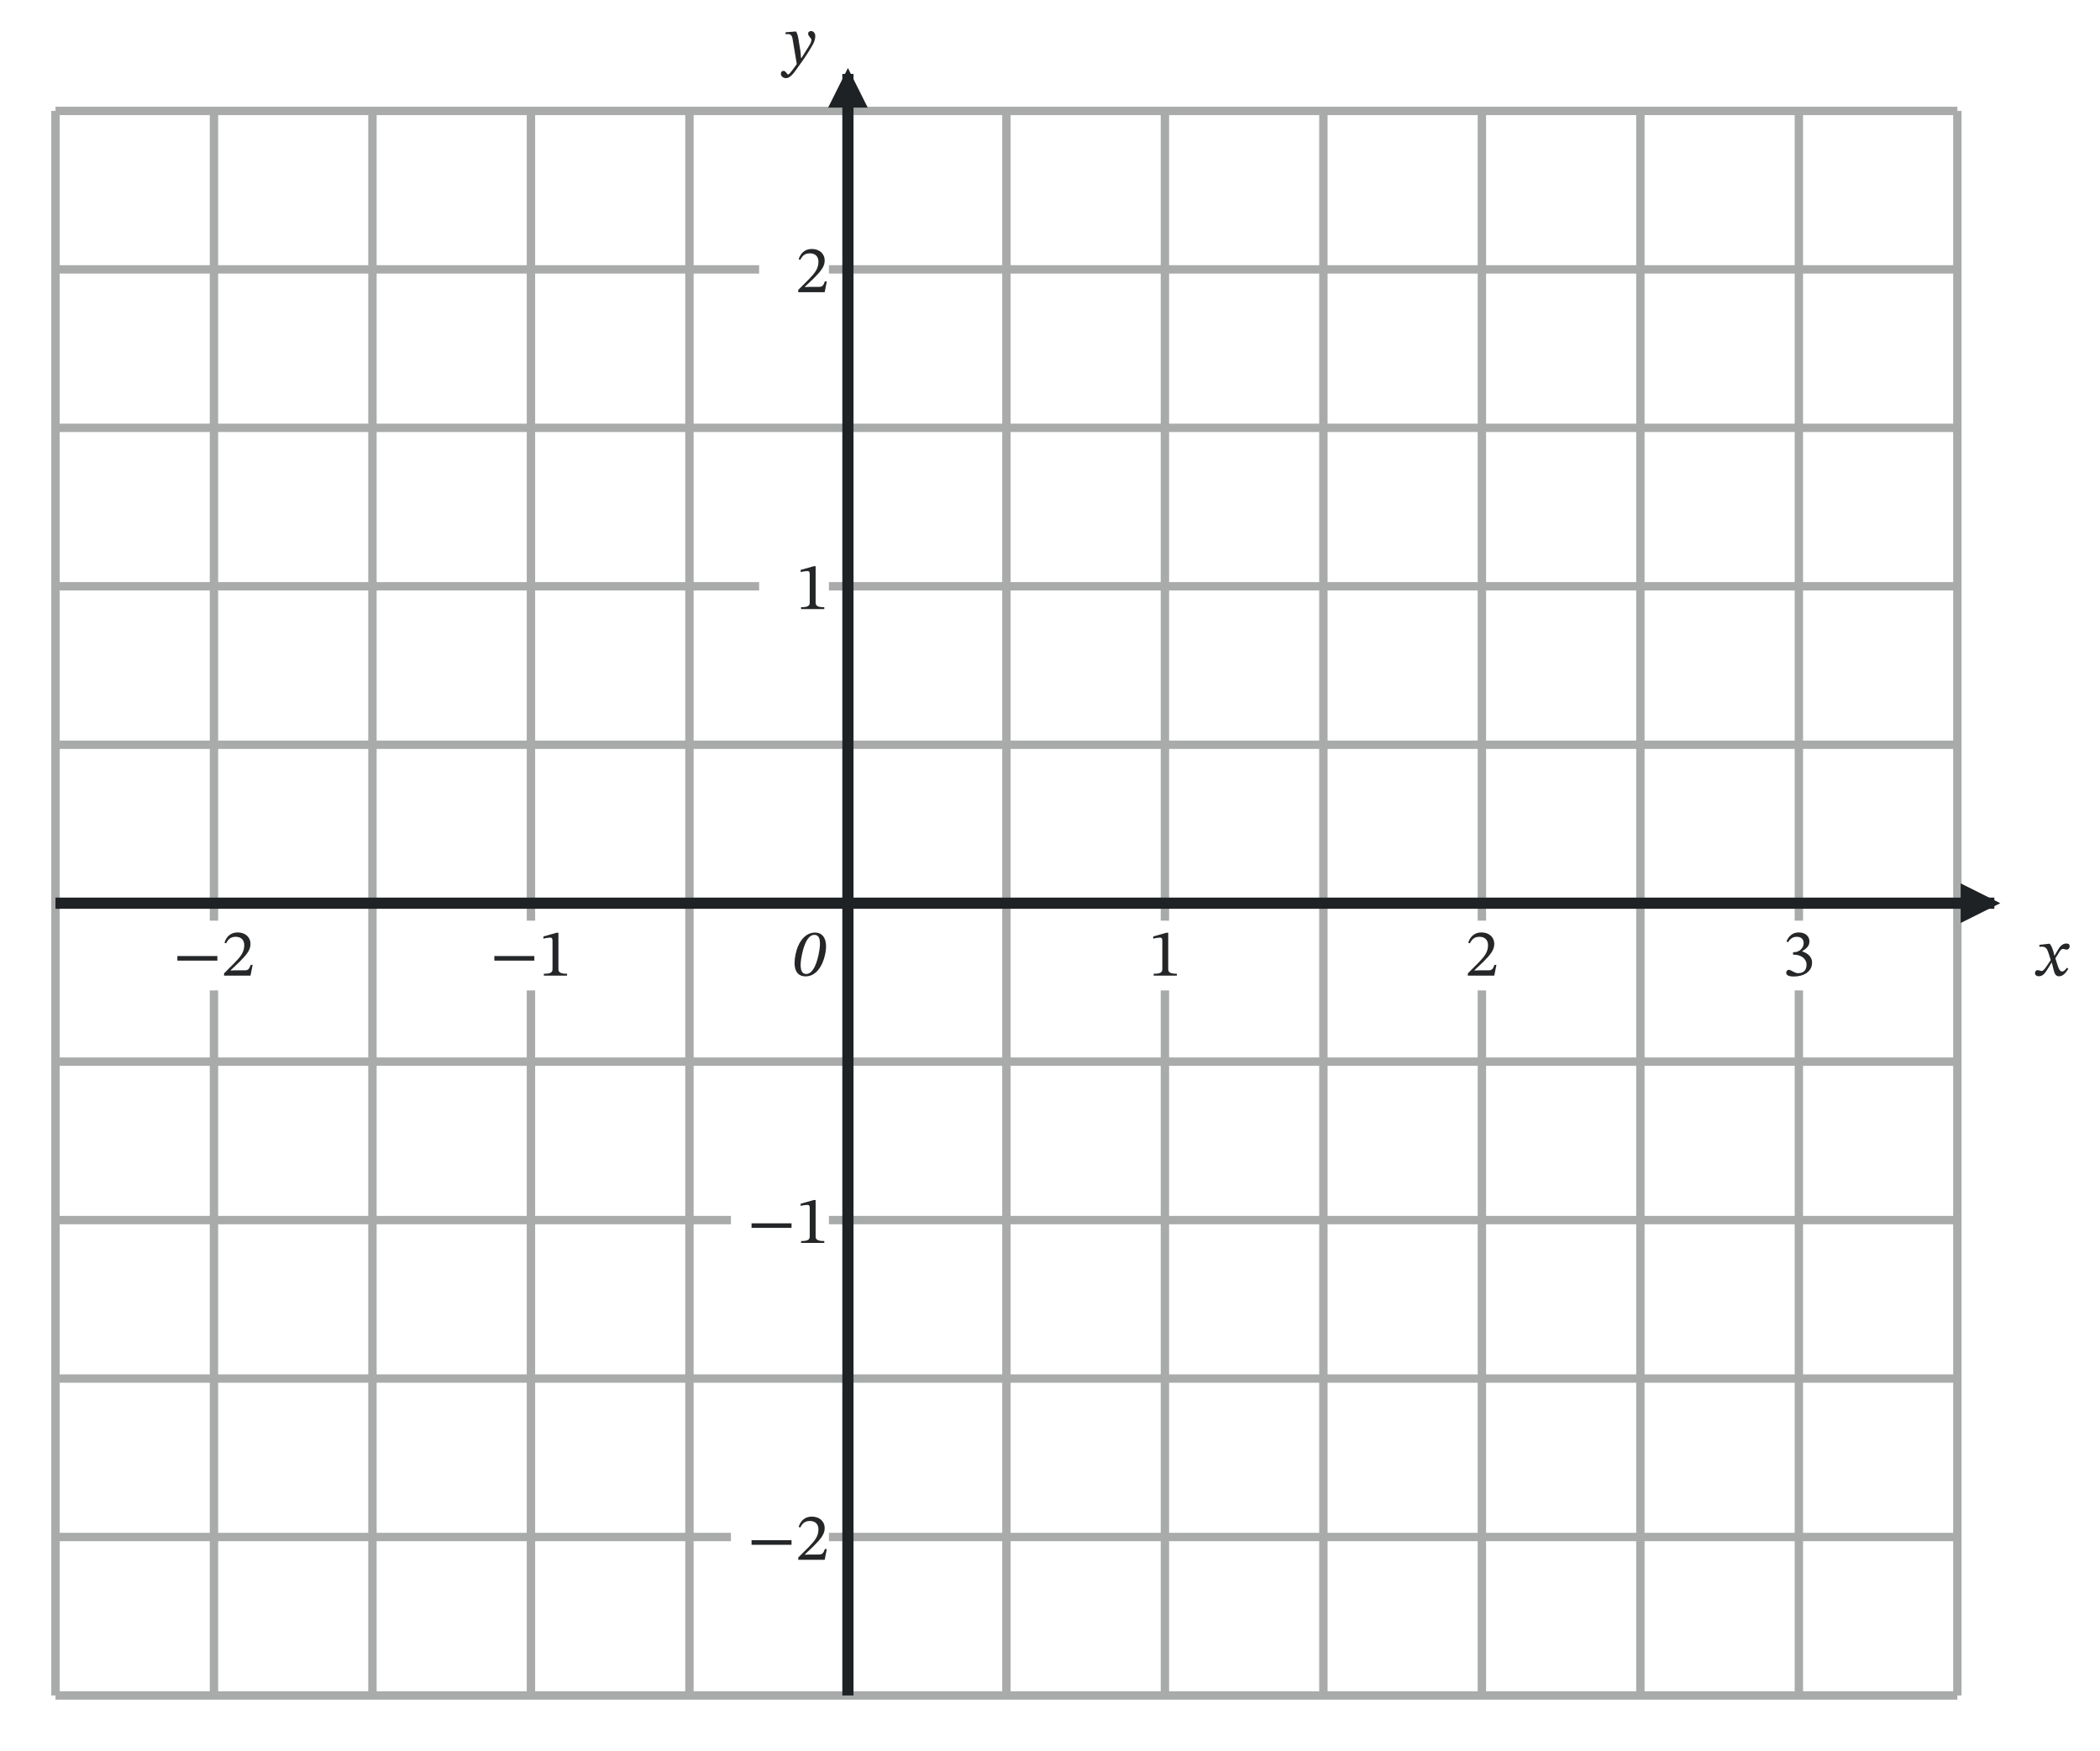
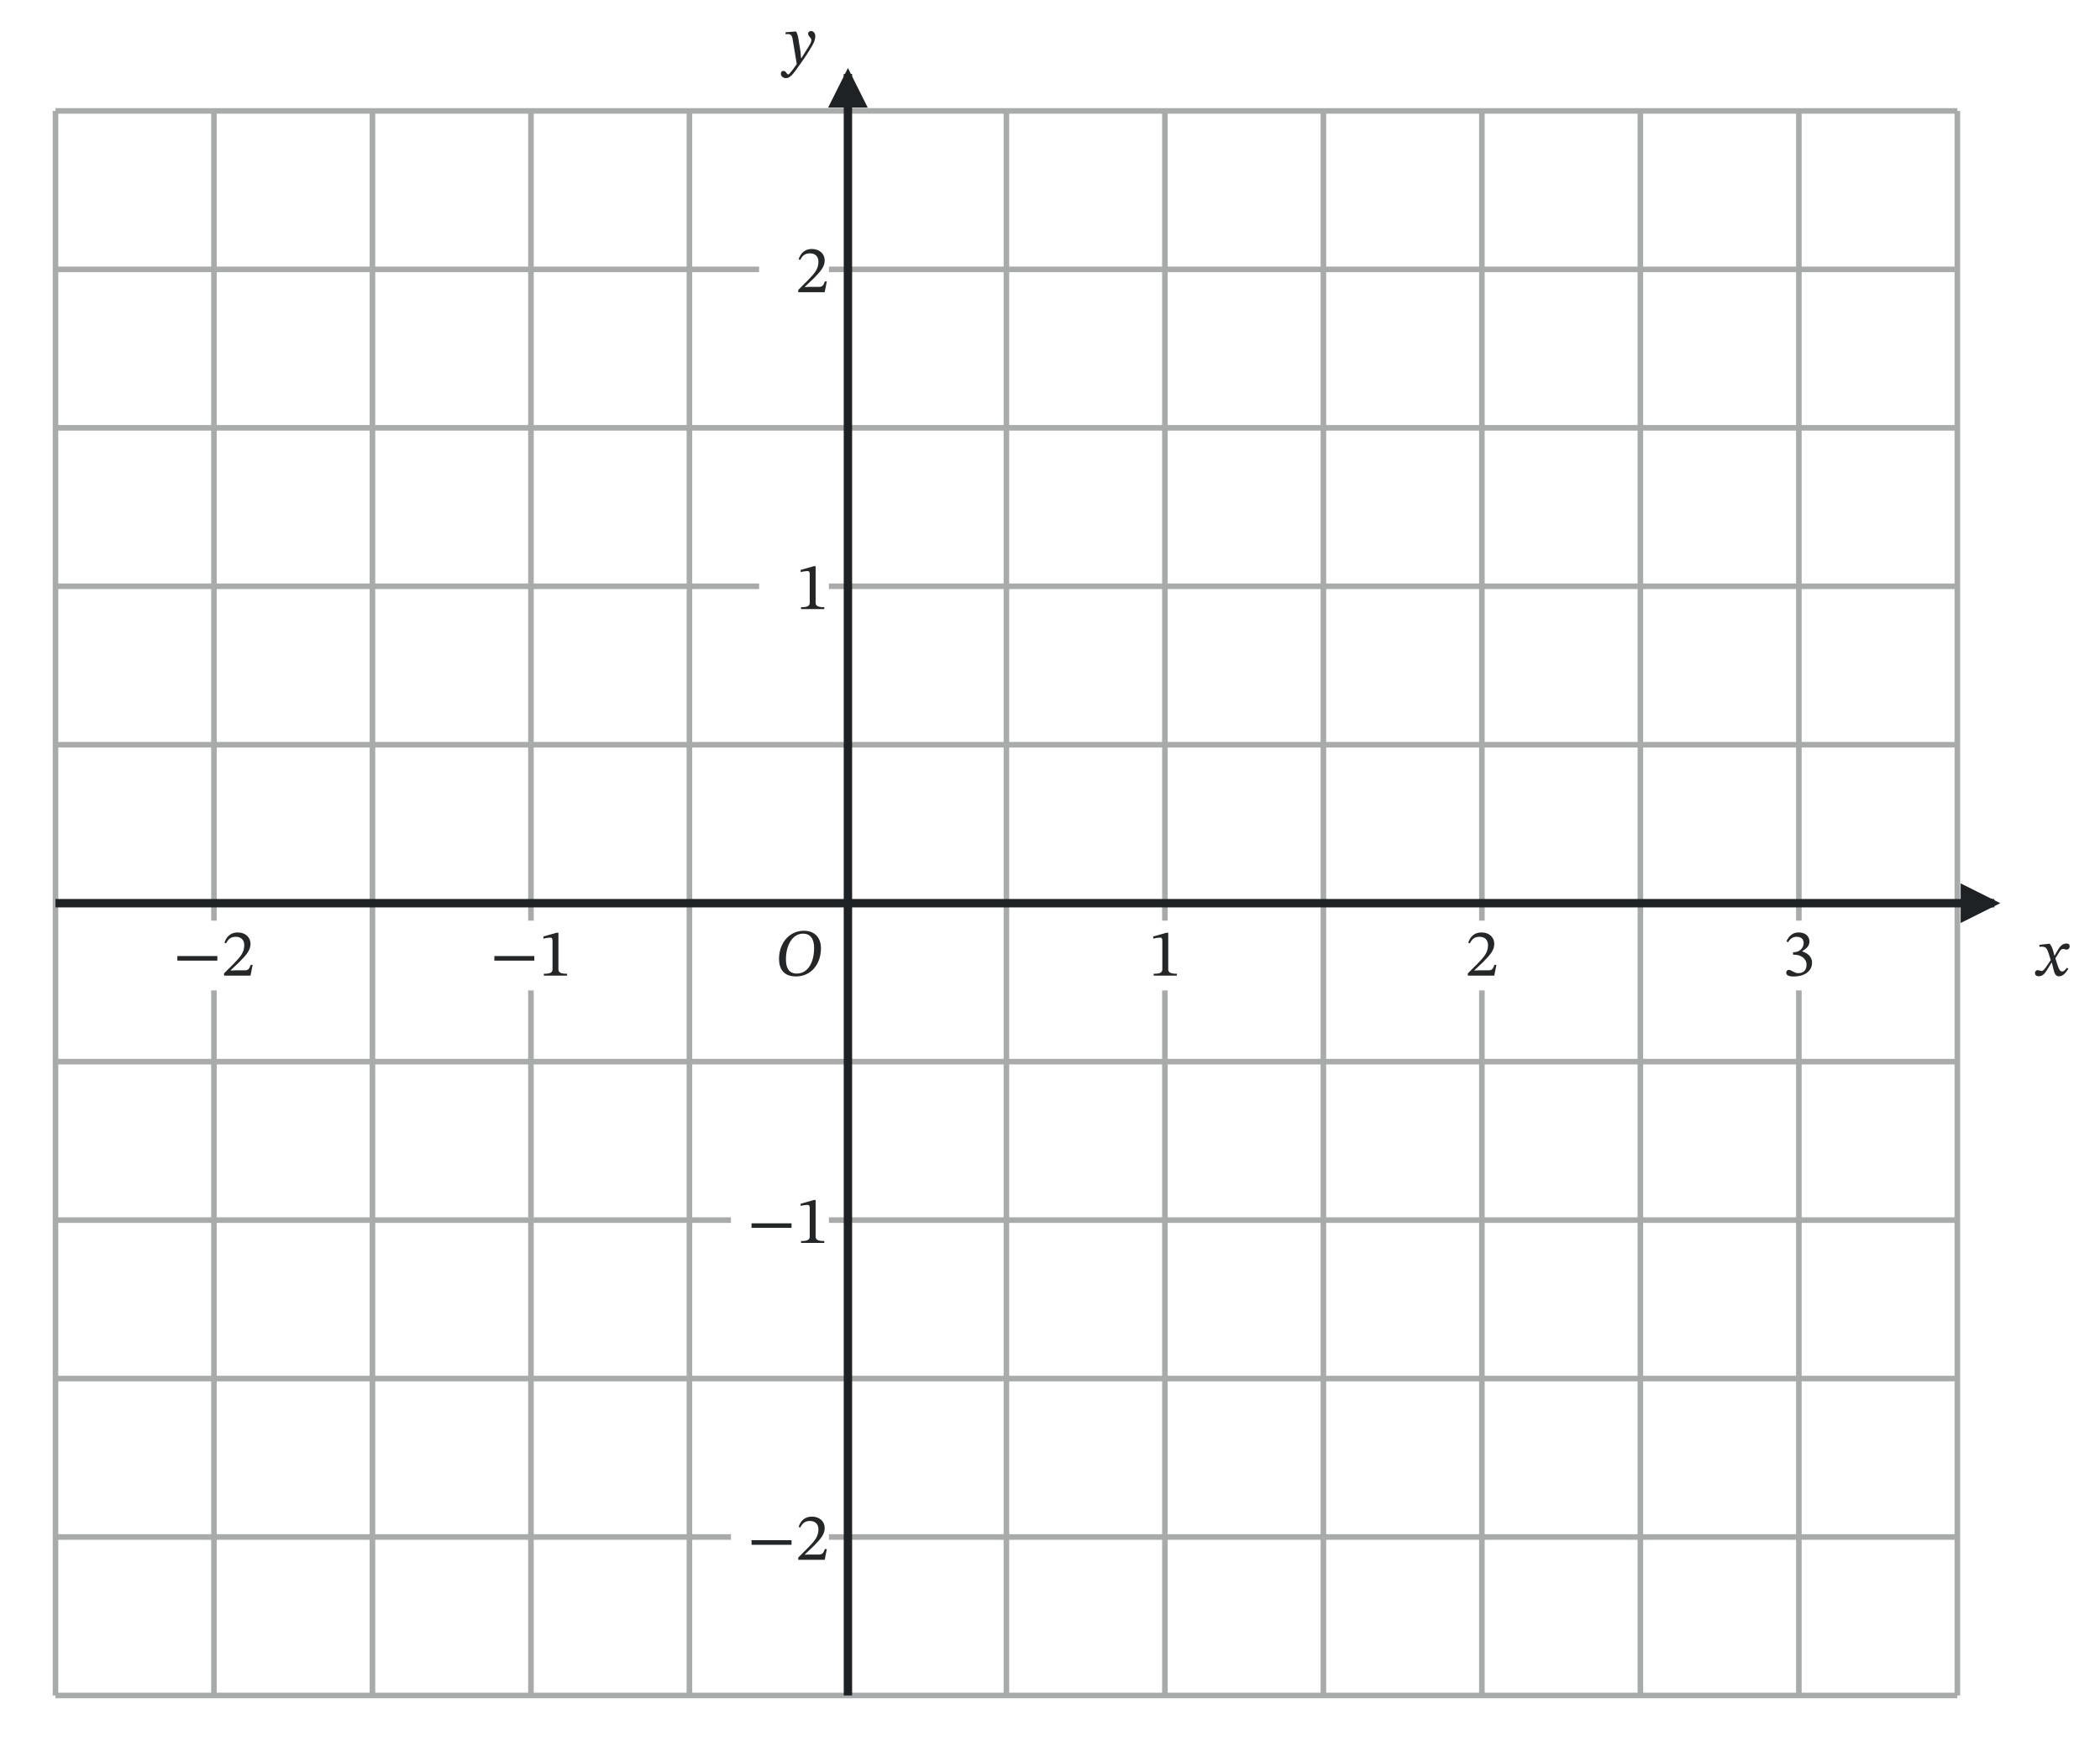
<svg xmlns="http://www.w3.org/2000/svg" width="500.787" height="417.638" viewBox="0 0 1325 1105">
  <defs>
    <clipPath id="clipPath1">
      <path fill="#000000" stroke="none" d="M 0 0 L 10 0 L 10 10 L 0 10 Z" />
    </clipPath>
    <clipPath id="clipPath2">
      <path fill="#000000" stroke="none" d="M 0 0 L 10 0 L 10 10 L 0 10 Z" />
    </clipPath>
  </defs>
  <path fill="#ffffff" stroke="none" d="M 0 0 L 1325 0 L 1325 1105 L 0 1105 Z" />
  <g>
-     <path fill="none" stroke="#a9abaa" stroke-width="5.292" d="M 35 70 L 35 1070" />
-     <path fill="none" stroke="#a9abaa" stroke-width="5.292" d="M 135 70 L 135 1070" />
-     <path fill="none" stroke="#a9abaa" stroke-width="5.292" d="M 235 70 L 235 1070" />
-     <path fill="none" stroke="#a9abaa" stroke-width="5.292" d="M 335 70 L 335 1070" />
-     <path fill="none" stroke="#a9abaa" stroke-width="5.292" d="M 435 70 L 435 1070" />
-     <path fill="none" stroke="#a9abaa" stroke-width="5.292" d="M 535 70 L 535 1070" />
-     <path fill="none" stroke="#a9abaa" stroke-width="5.292" d="M 635 70 L 635 1070" />
-     <path fill="none" stroke="#a9abaa" stroke-width="5.292" d="M 735 70 L 735 1070" />
-     <path fill="none" stroke="#a9abaa" stroke-width="5.292" d="M 835 70 L 835 1070" />
-     <path fill="none" stroke="#a9abaa" stroke-width="5.292" d="M 935 70 L 935 1070" />
-     <path fill="none" stroke="#a9abaa" stroke-width="5.292" d="M 1035 70 L 1035 1070" />
-     <path fill="none" stroke="#a9abaa" stroke-width="5.292" d="M 1135 70 L 1135 1070" />
-     <path fill="none" stroke="#a9abaa" stroke-width="5.292" d="M 1235 70 L 1235 1070" />
-     <path fill="none" stroke="#a9abaa" stroke-width="5.292" d="M 35 70 L 1235 70" />
-     <path fill="none" stroke="#a9abaa" stroke-width="5.292" d="M 35 170 L 1235 170" />
-     <path fill="none" stroke="#a9abaa" stroke-width="5.292" d="M 35 270 L 1235 270" />
-     <path fill="none" stroke="#a9abaa" stroke-width="5.292" d="M 35 370 L 1235 370" />
-     <path fill="none" stroke="#a9abaa" stroke-width="5.292" d="M 35 470 L 1235 470" />
-     <path fill="none" stroke="#a9abaa" stroke-width="5.292" d="M 35 570 L 1235 570" />
-     <path fill="none" stroke="#a9abaa" stroke-width="5.292" d="M 35 670 L 1235 670" />
-     <path fill="none" stroke="#a9abaa" stroke-width="5.292" d="M 35 770 L 1235 770" />
-     <path fill="none" stroke="#a9abaa" stroke-width="5.292" d="M 35 870 L 1235 870" />
-     <path fill="none" stroke="#a9abaa" stroke-width="5.292" d="M 35 970 L 1235 970" />
-     <path fill="none" stroke="#a9abaa" stroke-width="5.292" d="M 35 1070 L 1235 1070" />
+     <path fill="none" stroke="#a9abaa" stroke-width="3.528" d="M 35 70 L 35 1070" />
+     <path fill="none" stroke="#a9abaa" stroke-width="3.528" d="M 135 70 L 135 1070" />
+     <path fill="none" stroke="#a9abaa" stroke-width="3.528" d="M 235 70 L 235 1070" />
+     <path fill="none" stroke="#a9abaa" stroke-width="3.528" d="M 335 70 L 335 1070" />
+     <path fill="none" stroke="#a9abaa" stroke-width="3.528" d="M 435 70 L 435 1070" />
+     <path fill="none" stroke="#a9abaa" stroke-width="3.528" d="M 535 70 L 535 1070" />
+     <path fill="none" stroke="#a9abaa" stroke-width="3.528" d="M 635 70 L 635 1070" />
+     <path fill="none" stroke="#a9abaa" stroke-width="3.528" d="M 735 70 L 735 1070" />
+     <path fill="none" stroke="#a9abaa" stroke-width="3.528" d="M 835 70 L 835 1070" />
+     <path fill="none" stroke="#a9abaa" stroke-width="3.528" d="M 935 70 L 935 1070" />
+     <path fill="none" stroke="#a9abaa" stroke-width="3.528" d="M 1035 70 L 1035 1070" />
+     <path fill="none" stroke="#a9abaa" stroke-width="3.528" d="M 1135 70 L 1135 1070" />
+     <path fill="none" stroke="#a9abaa" stroke-width="3.528" d="M 1235 70 L 1235 1070" />
+     <path fill="none" stroke="#a9abaa" stroke-width="3.528" d="M 35 70 L 1235 70" />
+     <path fill="none" stroke="#a9abaa" stroke-width="3.528" d="M 35 170 L 1235 170" />
+     <path fill="none" stroke="#a9abaa" stroke-width="3.528" d="M 35 270 L 1235 270" />
+     <path fill="none" stroke="#a9abaa" stroke-width="3.528" d="M 35 370 L 1235 370" />
+     <path fill="none" stroke="#a9abaa" stroke-width="3.528" d="M 35 470 L 1235 470" />
+     <path fill="none" stroke="#a9abaa" stroke-width="3.528" d="M 35 570 L 1235 570" />
+     <path fill="none" stroke="#a9abaa" stroke-width="3.528" d="M 35 670 L 1235 670" />
+     <path fill="none" stroke="#a9abaa" stroke-width="3.528" d="M 35 770 L 1235 770" />
+     <path fill="none" stroke="#a9abaa" stroke-width="3.528" d="M 35 870 L 1235 870" />
+     <path fill="none" stroke="#a9abaa" stroke-width="3.528" d="M 35 970 L 1235 970" />
+     <path fill="none" stroke="#a9abaa" stroke-width="3.528" d="M 35 1070 L 1235 1070" />
  </g>
  <g>
-     <path fill="none" stroke="#1f2224" stroke-width="7.056" d="M 35 570 L 1258.333 570" />
+     <path fill="none" stroke="#1f2224" stroke-width="5.292" d="M 35 570 L 1258.333 570" />
    <g>
      <g clip-path="url(#clipPath1)" transform="matrix(2.5 0 0 2.5 1237.083 557.5)">
        <path fill="#1f2224" stroke="none" d="M 0 0 L 10 5 L 0 10 Z" />
      </g>
    </g>
-     <path fill="none" stroke="#1f2224" stroke-width="7.056" d="M 535 1070 L 535 46.667" />
+     <path fill="none" stroke="#1f2224" stroke-width="5.292" d="M 535 1070 L 535 46.667" />
    <g>
      <g clip-path="url(#clipPath2)" transform="matrix(0.00000003 -2.5 2.5 0.00000003 522.5 67.917)">
        <path fill="#1f2224" stroke="none" d="M 0 0 L 10 5 L 0 10 Z" />
      </g>
    </g>
  </g>
  <g>
    <g>
      <path fill="#ffffff" stroke="none" d="M 106.214 581.007 L 163.787 581.007 C 164.348 581.007 164.887 581.23 165.284 581.627 C 165.681 582.024 165.904 582.563 165.904 583.124 L 165.904 622.917 C 165.904 623.478 165.681 624.017 165.284 624.414 C 164.887 624.811 164.348 625.034 163.787 625.034 L 106.214 625.034 C 105.653 625.034 105.114 624.811 104.717 624.414 C 104.32 624.017 104.097 623.478 104.097 622.917 L 104.097 583.124 C 104.097 582.563 104.32 582.024 104.717 581.627 C 105.114 581.23 105.653 581.007 106.214 581.007 Z" />
      <g>
        <path fill="#242628" stroke="none" d="M 137.138 606.237 L 137.138 603.359 L 111.907 603.359 L 111.907 606.237 Z M 159.405 608.947 L 158.177 608.947 C 157.204 611.487 156.653 612.376 154.41 612.376 L 148.525 612.376 L 145.562 612.503 L 145.562 612.291 L 151.15 606.999 C 155.637 602.47 158.05 599.549 158.05 595.781 C 158.05 591.336 154.706 588.457 149.922 588.457 C 145.816 588.457 142.937 590.828 141.625 594.934 L 142.641 595.358 C 144.207 592.183 146.07 591.209 148.822 591.209 C 152.081 591.209 154.113 593.241 154.113 596.416 C 154.113 600.861 151.997 603.528 147.806 607.846 L 141.371 614.281 L 141.371 615.72 L 158.05 615.72 Z" />
      </g>
    </g>
    <g>
      <path fill="#ffffff" stroke="none" d="M 306.214 581.007 L 363.787 581.007 C 364.348 581.007 364.887 581.23 365.284 581.627 C 365.681 582.024 365.904 582.563 365.904 583.124 L 365.904 622.917 C 365.904 623.478 365.681 624.017 365.284 624.414 C 364.887 624.811 364.348 625.034 363.787 625.034 L 306.214 625.034 C 305.653 625.034 305.114 624.811 304.717 624.414 C 304.32 624.017 304.097 623.478 304.097 622.917 L 304.097 583.124 C 304.097 582.563 304.32 582.024 304.717 581.627 C 305.114 581.23 305.653 581.007 306.214 581.007 Z" />
      <g>
        <path fill="#242628" stroke="none" d="M 337.138 606.237 L 337.138 603.359 L 311.907 603.359 L 311.907 606.237 Z M 357.796 615.72 L 357.796 614.535 C 353.902 614.535 352.335 613.773 352.335 611.698 L 352.335 588.669 L 351.108 588.669 L 342.895 590.997 L 342.895 592.394 C 344.207 591.971 346.366 591.717 347.213 591.717 C 348.271 591.717 348.61 592.31 348.61 593.792 L 348.61 611.698 C 348.61 613.815 347.128 614.535 343.149 614.535 L 343.149 615.72 Z" />
      </g>
    </g>
    <g>
      <path fill="#ffffff" stroke="none" d="M 715.104 581.007 L 754.897 581.007 C 755.458 581.007 755.997 581.23 756.394 581.627 C 756.791 582.024 757.014 582.563 757.014 583.124 L 757.014 622.917 C 757.014 623.478 756.791 624.017 756.394 624.414 C 755.997 624.811 755.458 625.034 754.897 625.034 L 715.104 625.034 C 714.543 625.034 714.004 624.811 713.607 624.414 C 713.21 624.017 712.987 623.478 712.987 622.917 L 712.987 583.124 C 712.987 582.563 713.21 582.024 713.607 581.627 C 714.004 581.23 714.543 581.007 715.104 581.007 Z" />
      <g>
        <path fill="#242628" stroke="none" d="M 742.556 615.72 L 742.556 614.535 C 738.662 614.535 737.095 613.773 737.095 611.698 L 737.095 588.669 L 735.868 588.669 L 727.655 590.997 L 727.655 592.394 C 728.967 591.971 731.126 591.717 731.973 591.717 C 733.032 591.717 733.37 592.31 733.37 593.792 L 733.37 611.698 C 733.37 613.815 731.889 614.535 727.909 614.535 L 727.909 615.72 Z" />
      </g>
    </g>
    <g>
      <path fill="#ffffff" stroke="none" d="M 915.104 581.007 L 954.897 581.007 C 955.458 581.007 955.997 581.23 956.394 581.627 C 956.791 582.024 957.014 582.563 957.014 583.124 L 957.014 622.917 C 957.014 623.478 956.791 624.017 956.394 624.414 C 955.997 624.811 955.458 625.034 954.897 625.034 L 915.104 625.034 C 914.543 625.034 914.004 624.811 913.607 624.414 C 913.21 624.017 912.987 623.478 912.987 622.917 L 912.987 583.124 C 912.987 582.563 913.21 582.024 913.607 581.627 C 914.004 581.23 914.543 581.007 915.104 581.007 Z" />
      <g>
        <path fill="#242628" stroke="none" d="M 944.165 608.947 L 942.937 608.947 C 941.964 611.487 941.413 612.376 939.17 612.376 L 933.286 612.376 L 930.322 612.503 L 930.322 612.291 L 935.91 606.999 C 940.397 602.47 942.81 599.549 942.81 595.781 C 942.81 591.336 939.466 588.457 934.682 588.457 C 930.576 588.457 927.698 590.828 926.385 594.934 L 927.401 595.358 C 928.967 592.183 930.83 591.209 933.582 591.209 C 936.841 591.209 938.874 593.241 938.874 596.416 C 938.874 600.861 936.757 603.528 932.566 607.846 L 926.131 614.281 L 926.131 615.72 L 942.81 615.72 Z" />
      </g>
    </g>
    <g>
      <path fill="#ffffff" stroke="none" d="M 1115.104 581.007 L 1154.897 581.007 C 1156.066 581.007 1157.014 581.955 1157.014 583.124 L 1157.014 622.917 C 1157.014 624.086 1156.066 625.034 1154.897 625.034 L 1115.104 625.034 C 1113.935 625.034 1112.987 624.086 1112.987 622.917 L 1112.987 583.124 C 1112.987 581.955 1113.935 581.007 1115.104 581.007 Z" />
      <g>
        <path fill="#242628" stroke="none" d="M 1128.163 594.638 C 1129.602 592.394 1131.169 591.209 1133.709 591.209 C 1136.333 591.209 1138.027 592.649 1138.027 595.146 C 1138.027 598.575 1135.021 600.903 1132.143 600.903 L 1131.338 600.903 L 1131.338 602.512 L 1132.185 602.512 C 1136.249 602.512 1139.847 605.01 1139.847 608.777 C 1139.847 612.926 1137.265 614.154 1134.598 614.154 C 1133.582 614.154 1132.989 613.984 1131.169 613.053 C 1129.687 612.291 1129.349 612.079 1128.671 612.079 C 1127.571 612.079 1127.02 613.053 1127.02 613.942 C 1127.02 615.043 1127.951 616.27 1131.762 616.27 C 1137.942 616.27 1143.319 613.307 1143.319 607.507 C 1143.319 603.74 1140.482 601.496 1137.095 600.438 L 1137.095 600.311 C 1139.763 598.617 1141.668 597.051 1141.668 594.13 C 1141.668 590.913 1139.17 588.457 1134.852 588.457 C 1131.38 588.457 1128.756 590.405 1127.19 594.088 Z" />
      </g>
    </g>
    <g>
      <path fill="#ffffff" stroke="none" d="M 481.09 149.68 L 520.883 149.68 C 521.444 149.68 521.983 149.903 522.38 150.3 C 522.777 150.697 523 151.236 523 151.797 L 523 191.59 C 523 192.151 522.777 192.69 522.38 193.087 C 521.983 193.484 521.444 193.707 520.883 193.707 L 481.09 193.707 C 480.529 193.707 479.99 193.484 479.593 193.087 C 479.196 192.69 478.973 192.151 478.973 191.59 L 478.973 151.797 C 478.973 151.236 479.196 150.697 479.593 150.3 C 479.99 149.903 480.529 149.68 481.09 149.68 Z" />
      <g>
        <path fill="#242628" stroke="none" d="M 521.688 177.62 L 520.46 177.62 C 519.486 180.16 518.936 181.049 516.692 181.049 L 510.808 181.049 L 507.845 181.176 L 507.845 180.964 L 513.433 175.672 C 517.92 171.143 520.333 168.222 520.333 164.454 C 520.333 160.009 516.989 157.131 512.205 157.131 C 508.099 157.131 505.22 159.501 503.908 163.607 L 504.924 164.031 C 506.49 160.856 508.353 159.882 511.104 159.882 C 514.364 159.882 516.396 161.914 516.396 165.089 C 516.396 169.534 514.279 172.201 510.088 176.519 L 503.654 182.954 L 503.654 184.393 L 520.333 184.393 Z" />
      </g>
    </g>
    <g>
      <path fill="#ffffff" stroke="none" d="M 481.09 349.68 L 520.883 349.68 C 521.444 349.68 521.983 349.903 522.38 350.3 C 522.777 350.697 523 351.236 523 351.797 L 523 391.59 C 523 392.151 522.777 392.69 522.38 393.087 C 521.983 393.484 521.444 393.707 520.883 393.707 L 481.09 393.707 C 480.529 393.707 479.99 393.484 479.593 393.087 C 479.196 392.69 478.973 392.151 478.973 391.59 L 478.973 351.797 C 478.973 351.236 479.196 350.697 479.593 350.3 C 479.99 349.903 480.529 349.68 481.09 349.68 Z" />
      <g>
        <path fill="#242628" stroke="none" d="M 520.079 384.393 L 520.079 383.208 C 516.184 383.208 514.618 382.446 514.618 380.371 L 514.618 357.342 L 513.39 357.342 L 505.178 359.671 L 505.178 361.067 C 506.49 360.644 508.649 360.39 509.496 360.39 C 510.554 360.39 510.893 360.983 510.893 362.464 L 510.893 380.371 C 510.893 382.488 509.411 383.208 505.432 383.208 L 505.432 384.393 Z" />
      </g>
    </g>
    <g>
      <path fill="#ffffff" stroke="none" d="M 463.31 749.68 L 520.883 749.68 C 521.444 749.68 521.983 749.903 522.38 750.3 C 522.777 750.697 523 751.236 523 751.797 L 523 791.59 C 523 792.151 522.777 792.69 522.38 793.087 C 521.983 793.484 521.444 793.707 520.883 793.707 L 463.31 793.707 C 462.749 793.707 462.21 793.484 461.813 793.087 C 461.416 792.69 461.193 792.151 461.193 791.59 L 461.193 751.797 C 461.193 751.236 461.416 750.697 461.813 750.3 C 462.21 749.903 462.749 749.68 463.31 749.68 Z" />
      <g>
        <path fill="#242628" stroke="none" d="M 499.421 774.91 L 499.421 772.032 L 474.19 772.032 L 474.19 774.91 Z M 520.079 784.393 L 520.079 783.208 C 516.184 783.208 514.618 782.446 514.618 780.371 L 514.618 757.342 L 513.39 757.342 L 505.178 759.671 L 505.178 761.067 C 506.49 760.644 508.649 760.39 509.496 760.39 C 510.554 760.39 510.893 760.983 510.893 762.465 L 510.893 780.371 C 510.893 782.488 509.411 783.208 505.432 783.208 L 505.432 784.393 Z" />
      </g>
    </g>
    <g>
      <path fill="#ffffff" stroke="none" d="M 463.31 949.68 L 520.883 949.68 C 521.444 949.68 521.983 949.903 522.38 950.3 C 522.777 950.697 523 951.236 523 951.797 L 523 991.59 C 523 992.151 522.777 992.69 522.38 993.087 C 521.983 993.484 521.444 993.707 520.883 993.707 L 463.31 993.707 C 462.749 993.707 462.21 993.484 461.813 993.087 C 461.416 992.69 461.193 992.151 461.193 991.59 L 461.193 951.797 C 461.193 951.236 461.416 950.697 461.813 950.3 C 462.21 949.903 462.749 949.68 463.31 949.68 Z" />
      <g>
        <path fill="#242628" stroke="none" d="M 499.421 974.91 L 499.421 972.032 L 474.19 972.032 L 474.19 974.91 Z M 521.688 977.62 L 520.46 977.62 C 519.486 980.16 518.936 981.049 516.692 981.049 L 510.808 981.049 L 507.845 981.176 L 507.845 980.964 L 513.433 975.672 C 517.92 971.143 520.333 968.222 520.333 964.454 C 520.333 960.009 516.989 957.131 512.205 957.131 C 508.099 957.131 505.22 959.501 503.908 963.607 L 504.924 964.031 C 506.49 960.856 508.353 959.882 511.104 959.882 C 514.364 959.882 516.396 961.914 516.396 965.089 C 516.396 969.534 514.279 972.201 510.088 976.519 L 503.654 982.954 L 503.654 984.393 L 520.333 984.393 Z" />
      </g>
    </g>
    <g>
      <path fill="#ffffff" stroke="none" d="M 477.004 581.007 L 516.797 581.007 C 517.358 581.007 517.897 581.23 518.294 581.627 C 518.691 582.024 518.914 582.563 518.914 583.124 L 518.914 622.917 C 518.914 623.478 518.691 624.017 518.294 624.414 C 517.897 624.811 517.358 625.034 516.797 625.034 L 477.004 625.034 C 476.443 625.034 475.904 624.811 475.507 624.414 C 475.11 624.017 474.887 623.478 474.887 622.917 L 474.887 583.124 C 474.887 582.563 475.11 582.024 475.507 581.627 C 475.904 581.23 476.443 581.007 477.004 581.007 Z" />
-       <g transform="matrix(1 0 -0.2125566 1 130.8753 0)">
-         <g>
-           <path fill="#242628" stroke="none" d="M 517.77 602.3 C 517.77 593.58 513.96 588.542 508.499 588.542 C 502.361 588.542 499.101 594.13 499.101 602.173 C 499.101 609.666 501.599 616.186 508.414 616.186 C 515.061 616.186 517.77 609.539 517.77 602.3 Z M 513.664 602.554 C 513.664 610.682 511.759 614.662 508.414 614.662 C 505.028 614.662 503.165 610.598 503.165 602.385 C 503.165 594.003 505.028 589.981 508.372 589.981 C 511.843 589.981 513.664 593.961 513.664 602.554 Z" />
-         </g>
+       <g>
+         <path fill="#242628" stroke="none" d="M 517.982 598.363 C 517.982 592.649 514.849 587.399 507.187 587.399 C 498.085 587.399 491.524 595.104 491.524 605.179 C 491.524 611.402 494.445 616.228 502.234 616.228 C 511.166 616.228 517.982 609.158 517.982 598.363 Z M 513.664 598.194 C 513.664 607.592 509.6 614.408 502.742 614.408 C 497.493 614.408 495.884 610.471 495.884 605.433 C 495.884 596.458 500.033 589.22 506.721 589.22 C 511.081 589.22 513.664 592.225 513.664 598.194 Z" />
      </g>
    </g>
    <g>
      <path fill="#242628" stroke="none" d="M 1296.335 603.105 L 1296.208 603.105 L 1295.7 600.946 C 1295.107 598.66 1294.303 596.797 1293.287 595.612 L 1292.652 595.612 L 1286.768 596.289 L 1286.768 597.559 C 1286.768 597.559 1287.403 597.432 1288.08 597.432 C 1290.874 597.39 1291.594 598.533 1292.737 602.089 L 1293.922 605.941 L 1290.874 610.386 C 1289.223 612.757 1288.461 612.799 1288.292 612.799 C 1287.572 612.799 1286.556 612.249 1285.625 612.249 C 1284.609 612.249 1283.974 613.18 1283.974 614.027 C 1283.974 615.085 1284.609 616.101 1286.429 616.101 C 1288.969 616.101 1290.366 614.111 1291.721 611.91 L 1294.43 607.507 L 1294.599 607.507 L 1295.658 611.783 C 1296.25 614.535 1297.181 616.143 1299.129 616.143 C 1302.008 616.143 1303.785 613.265 1305.013 611.402 L 1304.124 610.725 C 1302.981 612.249 1302.177 613.095 1301.076 613.095 C 1299.764 613.095 1298.917 611.529 1297.732 607.634 L 1296.843 604.756 L 1299.425 600.649 C 1300.145 599.464 1300.737 598.871 1301.711 598.871 C 1302.262 598.871 1303.235 599.295 1303.912 599.295 C 1305.055 599.295 1305.86 598.321 1305.86 597.305 C 1305.86 596.12 1305.352 595.442 1303.743 595.442 C 1301.245 595.442 1299.552 597.517 1298.409 599.549 Z" />
    </g>
    <g>
      <path fill="#242628" stroke="none" d="M 504.036 26.242 C 503.528 22.855 503.231 21.5 502.3 19.892 L 501.665 19.892 L 495.654 20.357 L 495.654 21.585 C 495.654 21.585 496.543 21.5 497.135 21.5 C 499.718 21.5 499.929 23.575 500.226 25.48 L 502.723 40.381 C 501.538 42.201 498.151 46.985 497.347 46.985 C 496.416 46.985 495.95 44.741 494.341 44.741 C 493.368 44.741 492.691 45.292 492.691 46.562 C 492.691 48.128 494.172 49.313 495.95 49.313 C 499.167 49.313 501.75 44.741 505.644 39.365 C 507.846 36.317 510.259 32.676 512.545 28.655 C 513.899 26.369 514.407 24.464 514.407 22.813 C 514.407 20.992 513.307 19.595 511.74 19.595 C 510.513 19.595 509.878 20.357 509.878 21.246 C 509.878 22.855 511.952 24.04 511.952 25.141 C 511.952 26.157 511.571 27.173 510.555 28.824 L 505.687 36.656 L 505.433 36.656 L 505.052 32.422 Z" />
    </g>
  </g>
</svg>
